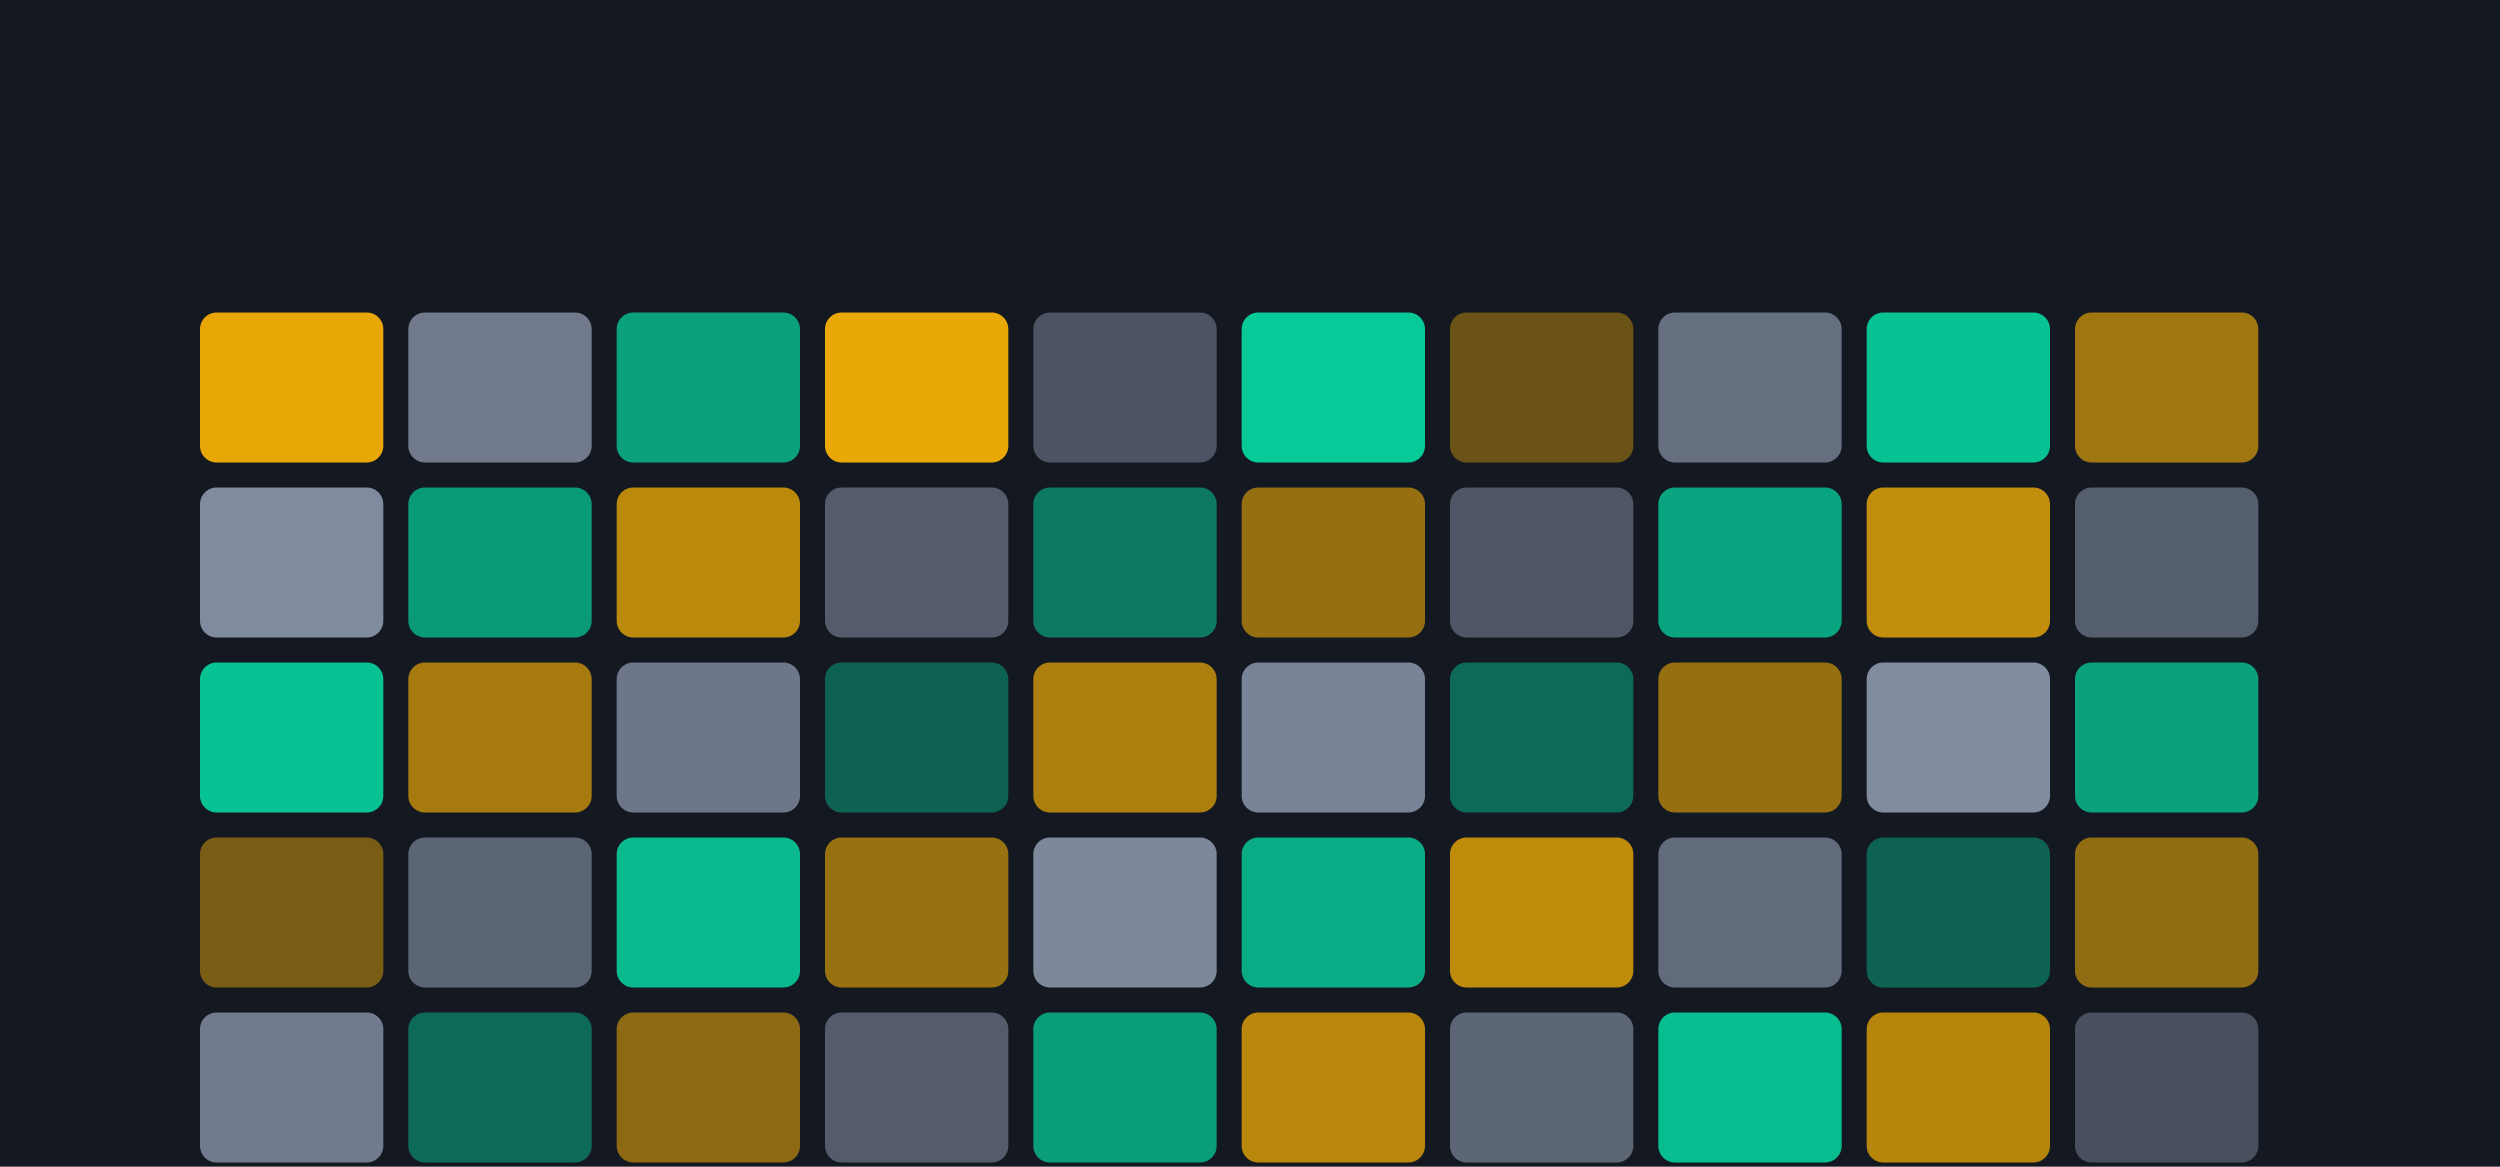
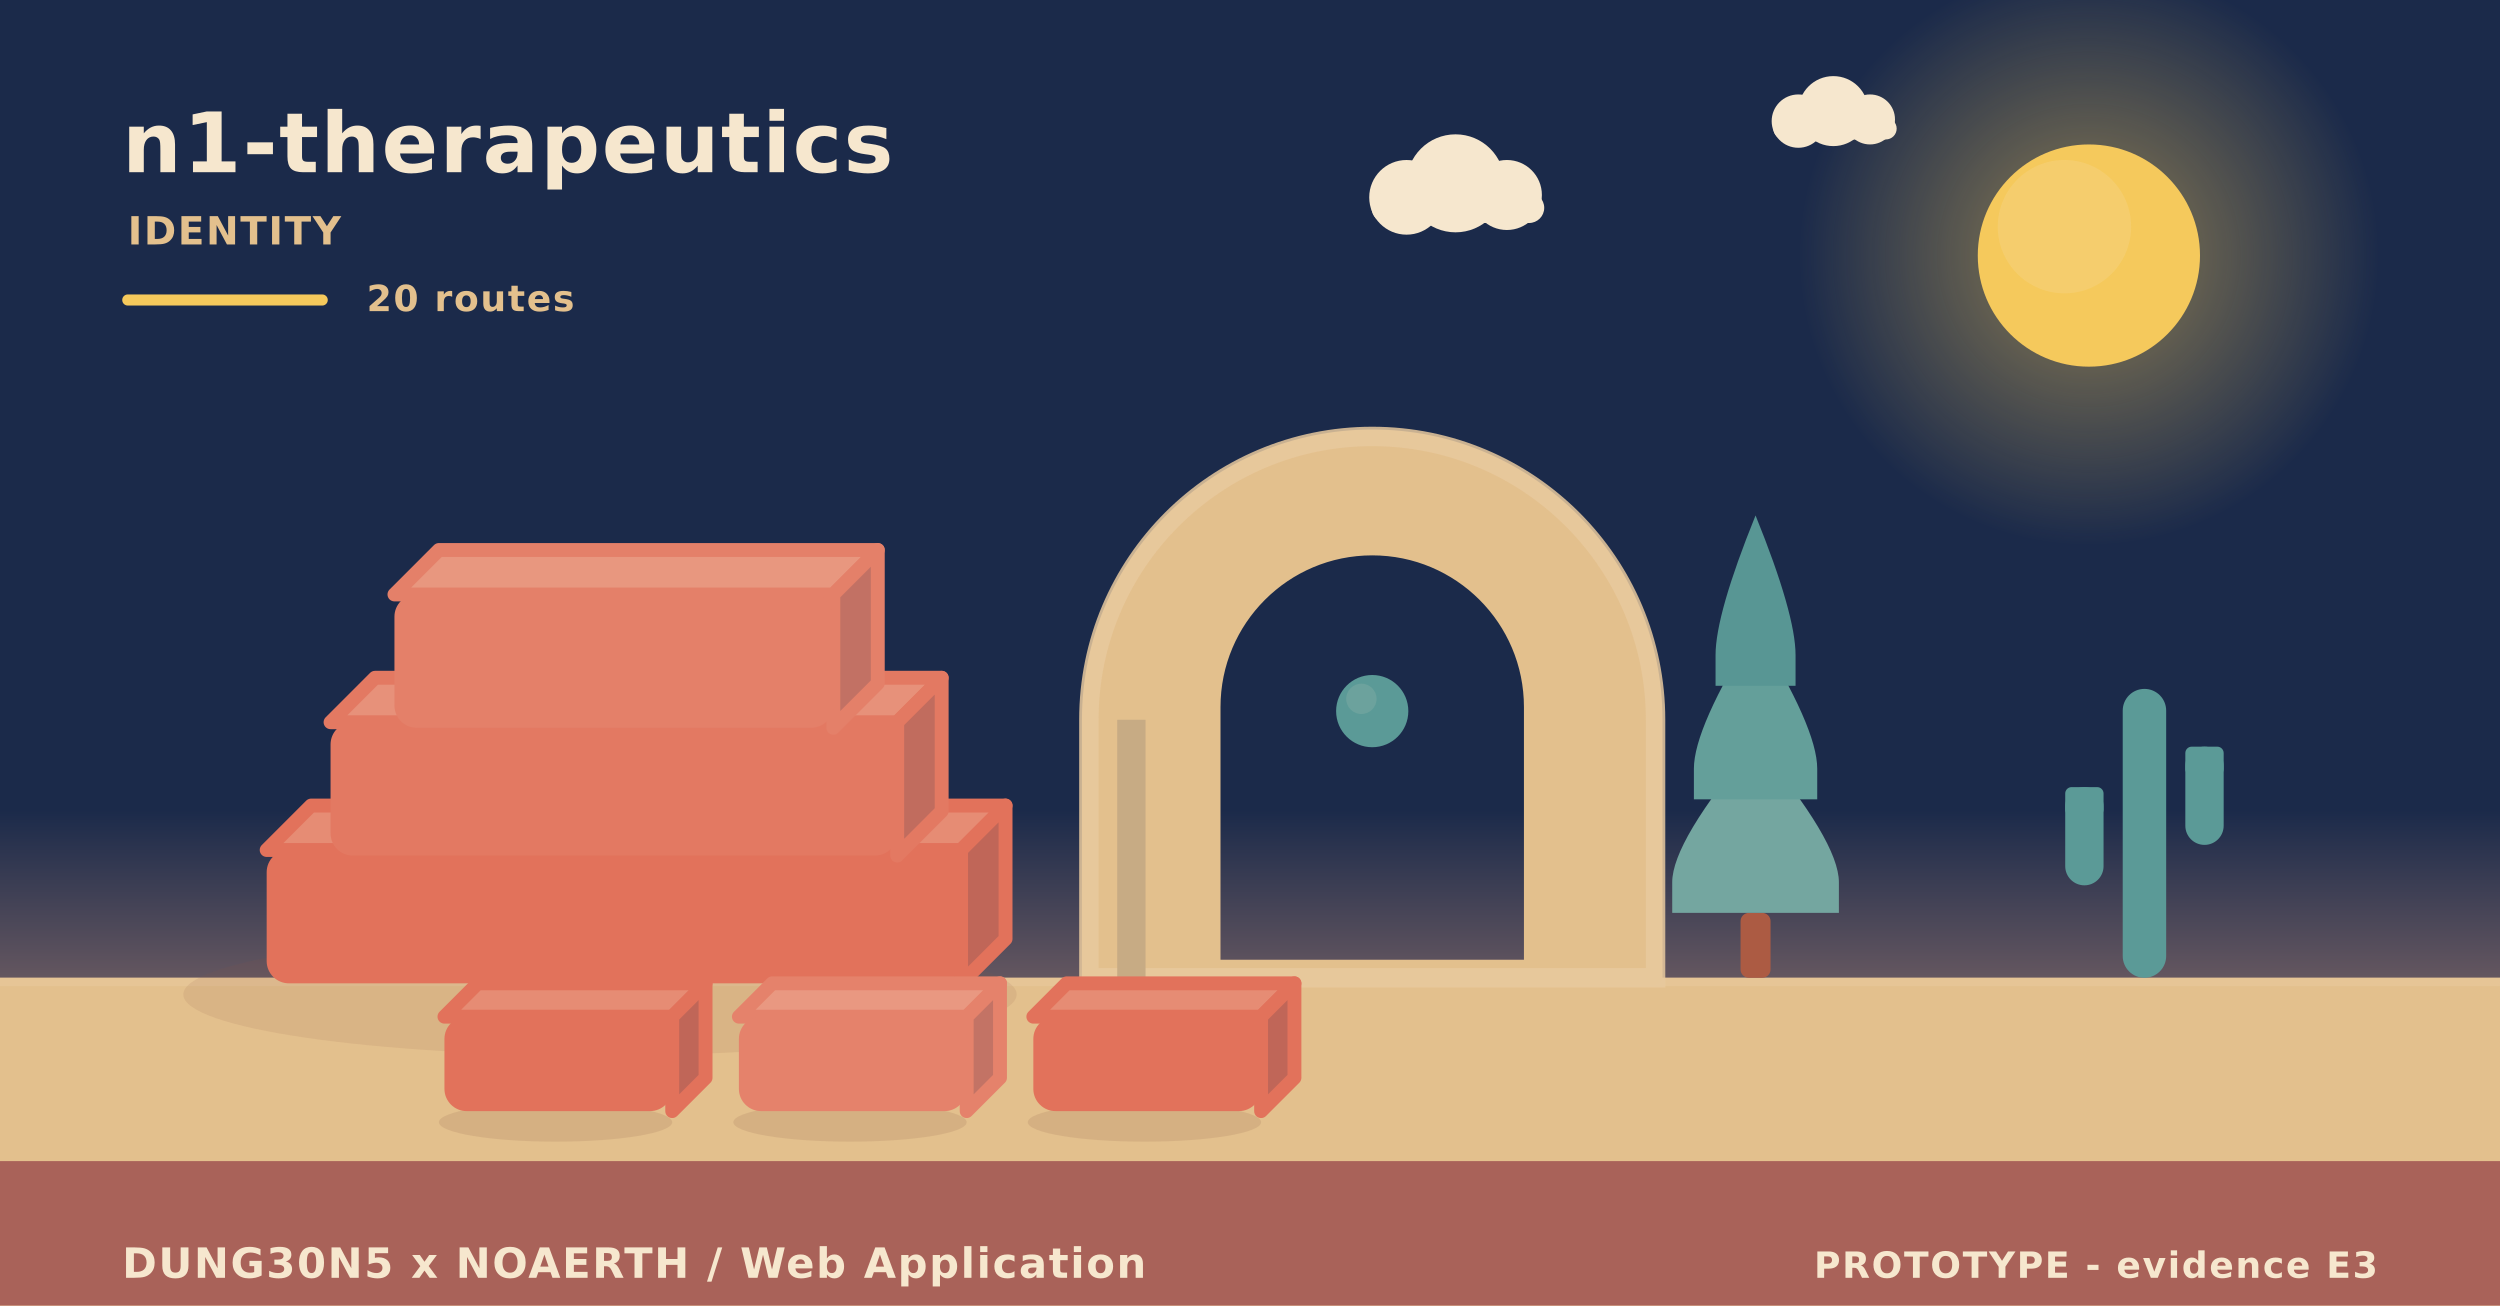
- <svg xmlns="http://www.w3.org/2000/svg" viewBox="0 0 1200 560" width="1200" height="560" role="img" aria-label="n1-therapeutics hero">
-   <rect width="1200" height="560" fill="#141821" />
-   <defs>
-     <linearGradient id="gh" x1="0" y1="0" x2="1" y2="1">
-       <stop offset="0%" stop-color="#ffb703" />
-       <stop offset="100%" stop-color="#8d99ae" />
-     </linearGradient>
-   </defs>
-   <rect x="96.00" y="150.00" width="88.00" height="72.00" rx="8.00" fill="#ffb703" opacity="0.90" />
-   <rect x="196.00" y="150.00" width="88.00" height="72.00" rx="8.00" fill="#8d99ae" opacity="0.76" />
-   <rect x="296.00" y="150.00" width="88.00" height="72.00" rx="8.00" fill="#06d6a0" opacity="0.72" />
-   <rect x="396.00" y="150.00" width="88.00" height="72.00" rx="8.00" fill="#ffb703" opacity="0.91" />
-   <rect x="496.00" y="150.00" width="88.00" height="72.00" rx="8.00" fill="#8d99ae" opacity="0.46" />
-   <rect x="596.00" y="150.00" width="88.00" height="72.00" rx="8.00" fill="#06d6a0" opacity="0.94" />
-   <rect x="696.00" y="150.00" width="88.00" height="72.00" rx="8.00" fill="#ffb703" opacity="0.37" />
-   <rect x="796.00" y="150.00" width="88.00" height="72.00" rx="8.00" fill="#8d99ae" opacity="0.67" />
-   <rect x="896.00" y="150.00" width="88.00" height="72.00" rx="8.00" fill="#06d6a0" opacity="0.89" />
-   <rect x="996.00" y="150.00" width="88.00" height="72.00" rx="8.00" fill="#ffb703" opacity="0.59" />
-   <rect x="96.00" y="234.00" width="88.00" height="72.00" rx="8.00" fill="#8d99ae" opacity="0.89" />
-   <rect x="196.00" y="234.00" width="88.00" height="72.00" rx="8.00" fill="#06d6a0" opacity="0.68" />
-   <rect x="296.00" y="234.00" width="88.00" height="72.00" rx="8.00" fill="#ffb703" opacity="0.71" />
-   <rect x="396.00" y="234.00" width="88.00" height="72.00" rx="8.00" fill="#8d99ae" opacity="0.53" />
-   <rect x="496.00" y="234.00" width="88.00" height="72.00" rx="8.00" fill="#06d6a0" opacity="0.51" />
-   <rect x="596.00" y="234.00" width="88.00" height="72.00" rx="8.00" fill="#ffb703" opacity="0.55" />
-   <rect x="696.00" y="234.00" width="88.00" height="72.00" rx="8.00" fill="#8d99ae" opacity="0.49" />
-   <rect x="796.00" y="234.00" width="88.00" height="72.00" rx="8.00" fill="#06d6a0" opacity="0.74" />
-   <rect x="896.00" y="234.00" width="88.00" height="72.00" rx="8.00" fill="#ffb703" opacity="0.74" />
-   <rect x="996.00" y="234.00" width="88.00" height="72.00" rx="8.00" fill="#8d99ae" opacity="0.54" />
-   <rect x="96.00" y="318.00" width="88.00" height="72.00" rx="8.00" fill="#06d6a0" opacity="0.90" />
-   <rect x="196.00" y="318.00" width="88.00" height="72.00" rx="8.00" fill="#ffb703" opacity="0.62" />
-   <rect x="296.00" y="318.00" width="88.00" height="72.00" rx="8.00" fill="#8d99ae" opacity="0.74" />
-   <rect x="396.00" y="318.00" width="88.00" height="72.00" rx="8.00" fill="#06d6a0" opacity="0.39" />
-   <rect x="496.00" y="318.00" width="88.00" height="72.00" rx="8.00" fill="#ffb703" opacity="0.65" />
-   <rect x="596.00" y="318.00" width="88.00" height="72.00" rx="8.00" fill="#8d99ae" opacity="0.83" />
-   <rect x="696.00" y="318.00" width="88.00" height="72.00" rx="8.00" fill="#06d6a0" opacity="0.43" />
-   <rect x="796.00" y="318.00" width="88.00" height="72.00" rx="8.00" fill="#ffb703" opacity="0.55" />
-   <rect x="896.00" y="318.00" width="88.00" height="72.00" rx="8.00" fill="#8d99ae" opacity="0.90" />
-   <rect x="996.00" y="318.00" width="88.00" height="72.00" rx="8.00" fill="#06d6a0" opacity="0.72" />
-   <rect x="96.00" y="402.00" width="88.00" height="72.00" rx="8.00" fill="#ffb703" opacity="0.43" />
-   <rect x="196.00" y="402.00" width="88.00" height="72.00" rx="8.00" fill="#8d99ae" opacity="0.59" />
-   <rect x="296.00" y="402.00" width="88.00" height="72.00" rx="8.00" fill="#06d6a0" opacity="0.85" />
-   <rect x="396.00" y="402.00" width="88.00" height="72.00" rx="8.00" fill="#ffb703" opacity="0.56" />
-   <rect x="496.00" y="402.00" width="88.00" height="72.00" rx="8.00" fill="#8d99ae" opacity="0.87" />
-   <rect x="596.00" y="402.00" width="88.00" height="72.00" rx="8.00" fill="#06d6a0" opacity="0.78" />
-   <rect x="696.00" y="402.00" width="88.00" height="72.00" rx="8.00" fill="#ffb703" opacity="0.73" />
-   <rect x="796.00" y="402.00" width="88.00" height="72.00" rx="8.00" fill="#8d99ae" opacity="0.64" />
-   <rect x="896.00" y="402.00" width="88.00" height="72.00" rx="8.00" fill="#06d6a0" opacity="0.39" />
-   <rect x="996.00" y="402.00" width="88.00" height="72.00" rx="8.00" fill="#ffb703" opacity="0.53" />
-   <rect x="96.00" y="486.00" width="88.00" height="72.00" rx="8.00" fill="#8d99ae" opacity="0.77" />
-   <rect x="196.00" y="486.00" width="88.00" height="72.00" rx="8.00" fill="#06d6a0" opacity="0.43" />
-   <rect x="296.00" y="486.00" width="88.00" height="72.00" rx="8.00" fill="#ffb703" opacity="0.51" />
-   <rect x="396.00" y="486.00" width="88.00" height="72.00" rx="8.00" fill="#8d99ae" opacity="0.52" />
-   <rect x="496.00" y="486.00" width="88.00" height="72.00" rx="8.00" fill="#06d6a0" opacity="0.70" />
-   <rect x="596.00" y="486.00" width="88.00" height="72.00" rx="8.00" fill="#ffb703" opacity="0.70" />
-   <rect x="696.00" y="486.00" width="88.00" height="72.00" rx="8.00" fill="#8d99ae" opacity="0.60" />
-   <rect x="796.00" y="486.00" width="88.00" height="72.00" rx="8.00" fill="#06d6a0" opacity="0.87" />
-   <rect x="896.00" y="486.00" width="88.00" height="72.00" rx="8.00" fill="#ffb703" opacity="0.69" />
-   <rect x="996.00" y="486.00" width="88.00" height="72.00" rx="8.00" fill="#8d99ae" opacity="0.43" />
+ <svg xmlns="http://www.w3.org/2000/svg" width="900" height="470" viewBox="0 0 900 470" role="img" aria-label="n1-therapeutics - identity">
+   <linearGradient id="skyh" x1="0" y1="0" x2="0" y2="1">
+     <stop offset="0" stop-color="#1b2a4a" />
+     <stop offset="0.62" stop-color="#1b2a4a" />
+     <stop offset="1" stop-color="#f3ad8a" />
+   </linearGradient>
+   <rect width="900" height="470" fill="url(#skyh)" />
+   <radialGradient id="sunh">
+     <stop offset="0.35" stop-color="#f5c95c" stop-opacity="0.34" />
+     <stop offset="1" stop-color="#f5c95c" stop-opacity="0" />
+   </radialGradient>
+   <circle cx="752" cy="92" r="104" fill="url(#sunh)" />
+   <circle cx="752" cy="92" r="40" fill="#f5c95c" />
+   <circle cx="743.2" cy="81.6" r="24" fill="#f5d27e" opacity="0.5" />
+   <g>
+     <circle cx="524" cy="66" r="17.64" fill="#f6e7ce" />
+     <circle cx="506.36" cy="71.04" r="13.44" fill="#f6e7ce" />
+     <circle cx="542.48" cy="70.2" r="12.6" fill="#f6e7ce" />
+     <rect x="493.76" y="69.36" width="62.16" height="10.92" rx="5.46" fill="#f6e7ce" />
+   </g>
+   <g>
+     <circle cx="660" cy="40" r="12.6" fill="#f6e7ce" />
+     <circle cx="647.4" cy="43.6" r="9.6" fill="#f6e7ce" />
+     <circle cx="673.2" cy="43" r="9" fill="#f6e7ce" />
+     <rect x="638.4" y="42.4" width="44.4" height="7.8" rx="3.9" fill="#f6e7ce" />
+   </g>
+   <rect x="0" y="352" width="900" height="118" fill="#e3c08d" />
+   <rect x="0" y="352" width="900" height="3" fill="#e6c596" />
+   <text x="44" y="62" font-family="Verdana,DejaVu Sans,sans-serif" font-size="30" font-weight="700" letter-spacing="0.6" fill="#f6e7ce" text-anchor="start">n1-therapeutics</text>
+   <text x="46" y="88" font-family="Verdana,DejaVu Sans,sans-serif" font-size="14" font-weight="700" letter-spacing="0.6" fill="#e3c08d" text-anchor="start">IDENTITY</text>
+   <rect x="44" y="106" width="74" height="4" rx="2" fill="#f5c95c" />
+   <text x="132" y="112" font-family="Verdana,DejaVu Sans,sans-serif" font-size="13" font-weight="700" letter-spacing="0.6" fill="#e3c08d" text-anchor="start">20 routes</text>
+   <ellipse cx="216" cy="358" rx="150" ry="22" fill="rgba(138,90,68,0.11)" />
+   <path d="M96,306 L346,306 L362,290 L112,290 Z" fill="#e68c74" stroke="#e2725b" stroke-width="5" stroke-linejoin="round" />
+   <path d="M346,306 L362,290 L362,338 L346,354 Z" fill="#c06658" stroke="#e2725b" stroke-width="5" stroke-linejoin="round" />
+   <rect x="96" y="306" width="250" height="48" rx="8" fill="#e2725b" />
+   <path d="M119,260 L323,260 L339,244 L135,244 Z" fill="#e7917a" stroke="#e37962" stroke-width="5" stroke-linejoin="round" />
+   <path d="M323,260 L339,244 L339,292 L323,308 Z" fill="#c16c5e" stroke="#e37962" stroke-width="5" stroke-linejoin="round" />
+   <rect x="119" y="260" width="204" height="48" rx="8" fill="#e37962" />
+   <path d="M142,214 L300,214 L316,198 L158,198 Z" fill="#e8977f" stroke="#e48069" stroke-width="5" stroke-linejoin="round" />
+   <path d="M300,214 L316,198 L316,246 L300,262 Z" fill="#c27164" stroke="#e48069" stroke-width="5" stroke-linejoin="round" />
+   <rect x="142" y="214" width="158" height="48" rx="8" fill="#e48069" />
+   <path d="M392,352 L392,259.12 A102,102 0 0 1 596,259.12 L596,352 Z M436.88,348 L436.88,254.55 A57.12,57.12 0 0 1 551.12,254.55 L551.12,348 Z" fill="#e3c08d" fill-rule="evenodd" stroke="#e3c08d" stroke-width="5" stroke-linejoin="round" />
+   <path d="M392,352 L392,259.12 A102,102 0 0 1 596,259.12 L596,352 Z" fill="none" stroke="#e8c99d" stroke-width="7" stroke-linecap="round" opacity="0.85" />
+   <rect x="402.2" y="259.12" width="10.2" height="92.88" fill="#c7ab84" />
+   <circle cx="494" cy="256" r="13" fill="#5b9a97" />
+   <circle cx="490.1" cy="251.58" r="5.46" fill="#7aa9a2" opacity="0.55" />
+   <rect x="626.6" y="328.64" width="10.8" height="23.36" rx="3" fill="#ac5b43" />
+   <path d="M632,267.32 Q602,302.89 602,317.6 Q602,328.64 602,328.64 L662,328.64 Q662,328.64 662,317.6 Q662,302.89 632,267.32 Z" fill="#74a6a0" />
+   <path d="M632,226.44 Q609.8,262.01 609.8,276.72 Q609.8,287.76 609.8,287.76 L654.2,287.76 Q654.2,287.76 654.2,276.72 Q654.2,262.01 632,226.44 Z" fill="#649f9a" />
+   <path d="M632,185.56 Q617.6,221.13 617.6,235.84 Q617.6,246.88 617.6,246.88 L646.4,246.88 Q646.4,246.88 646.4,235.84 Q646.4,221.13 632,185.56 Z" fill="#589694" />
+   <rect x="764.18" y="248" width="15.64" height="104" rx="7.82" fill="#5b9a97" />
+   <rect x="743.48" y="283.36" width="13.8" height="35.36" rx="6.9" fill="#5b9a97" />
+   <rect x="743.48" y="283.36" width="13.8" height="10.4" rx="2.3" fill="#5b9a97" />
+   <rect x="786.72" y="268.8" width="13.8" height="35.36" rx="6.9" fill="#5b9a97" />
+   <rect x="786.72" y="268.8" width="13.8" height="10.4" rx="2.3" fill="#5b9a97" />
+   <ellipse cx="200" cy="404" rx="42" ry="7" fill="rgba(138,90,68,0.15)" />
+   <path d="M160,366 L242,366 L254,354 L172,354 Z" fill="#e68c74" stroke="#e2725b" stroke-width="5" stroke-linejoin="round" />
+   <path d="M242,366 L254,354 L254,388 L242,400 Z" fill="#c06658" stroke="#e2725b" stroke-width="5" stroke-linejoin="round" />
+   <rect x="160" y="366" width="82" height="34" rx="8" fill="#e2725b" />
+   <ellipse cx="306" cy="404" rx="42" ry="7" fill="rgba(138,90,68,0.15)" />
+   <path d="M266,366 L348,366 L360,354 L278,354 Z" fill="#e99881" stroke="#e5826b" stroke-width="5" stroke-linejoin="round" />
+   <path d="M348,366 L360,354 L360,388 L348,400 Z" fill="#c37365" stroke="#e5826b" stroke-width="5" stroke-linejoin="round" />
+   <rect x="266" y="366" width="82" height="34" rx="8" fill="#e5826b" />
+   <ellipse cx="412" cy="404" rx="42" ry="7" fill="rgba(138,90,68,0.15)" />
+   <path d="M372,366 L454,366 L466,354 L384,354 Z" fill="#e68c74" stroke="#e2725b" stroke-width="5" stroke-linejoin="round" />
+   <path d="M454,366 L466,354 L466,388 L454,400 Z" fill="#c06658" stroke="#e2725b" stroke-width="5" stroke-linejoin="round" />
+   <rect x="372" y="366" width="82" height="34" rx="8" fill="#e2725b" />
+   <rect x="0" y="418" width="900" height="52" rx="0" fill="#a65c56" opacity="0.94" />
+   <text x="44" y="460" font-family="Verdana,DejaVu Sans,sans-serif" font-size="15" font-weight="700" letter-spacing="0.6" fill="#f6e7ce" text-anchor="start">DUNG30N5 x NOAERTH  /  Web Application</text>
+   <text x="856" y="460" font-family="Verdana,DejaVu Sans,sans-serif" font-size="13" font-weight="700" letter-spacing="0.6" fill="#f6e7ce" text-anchor="end">PROTOTYPE  -  evidence E3</text>
</svg>
